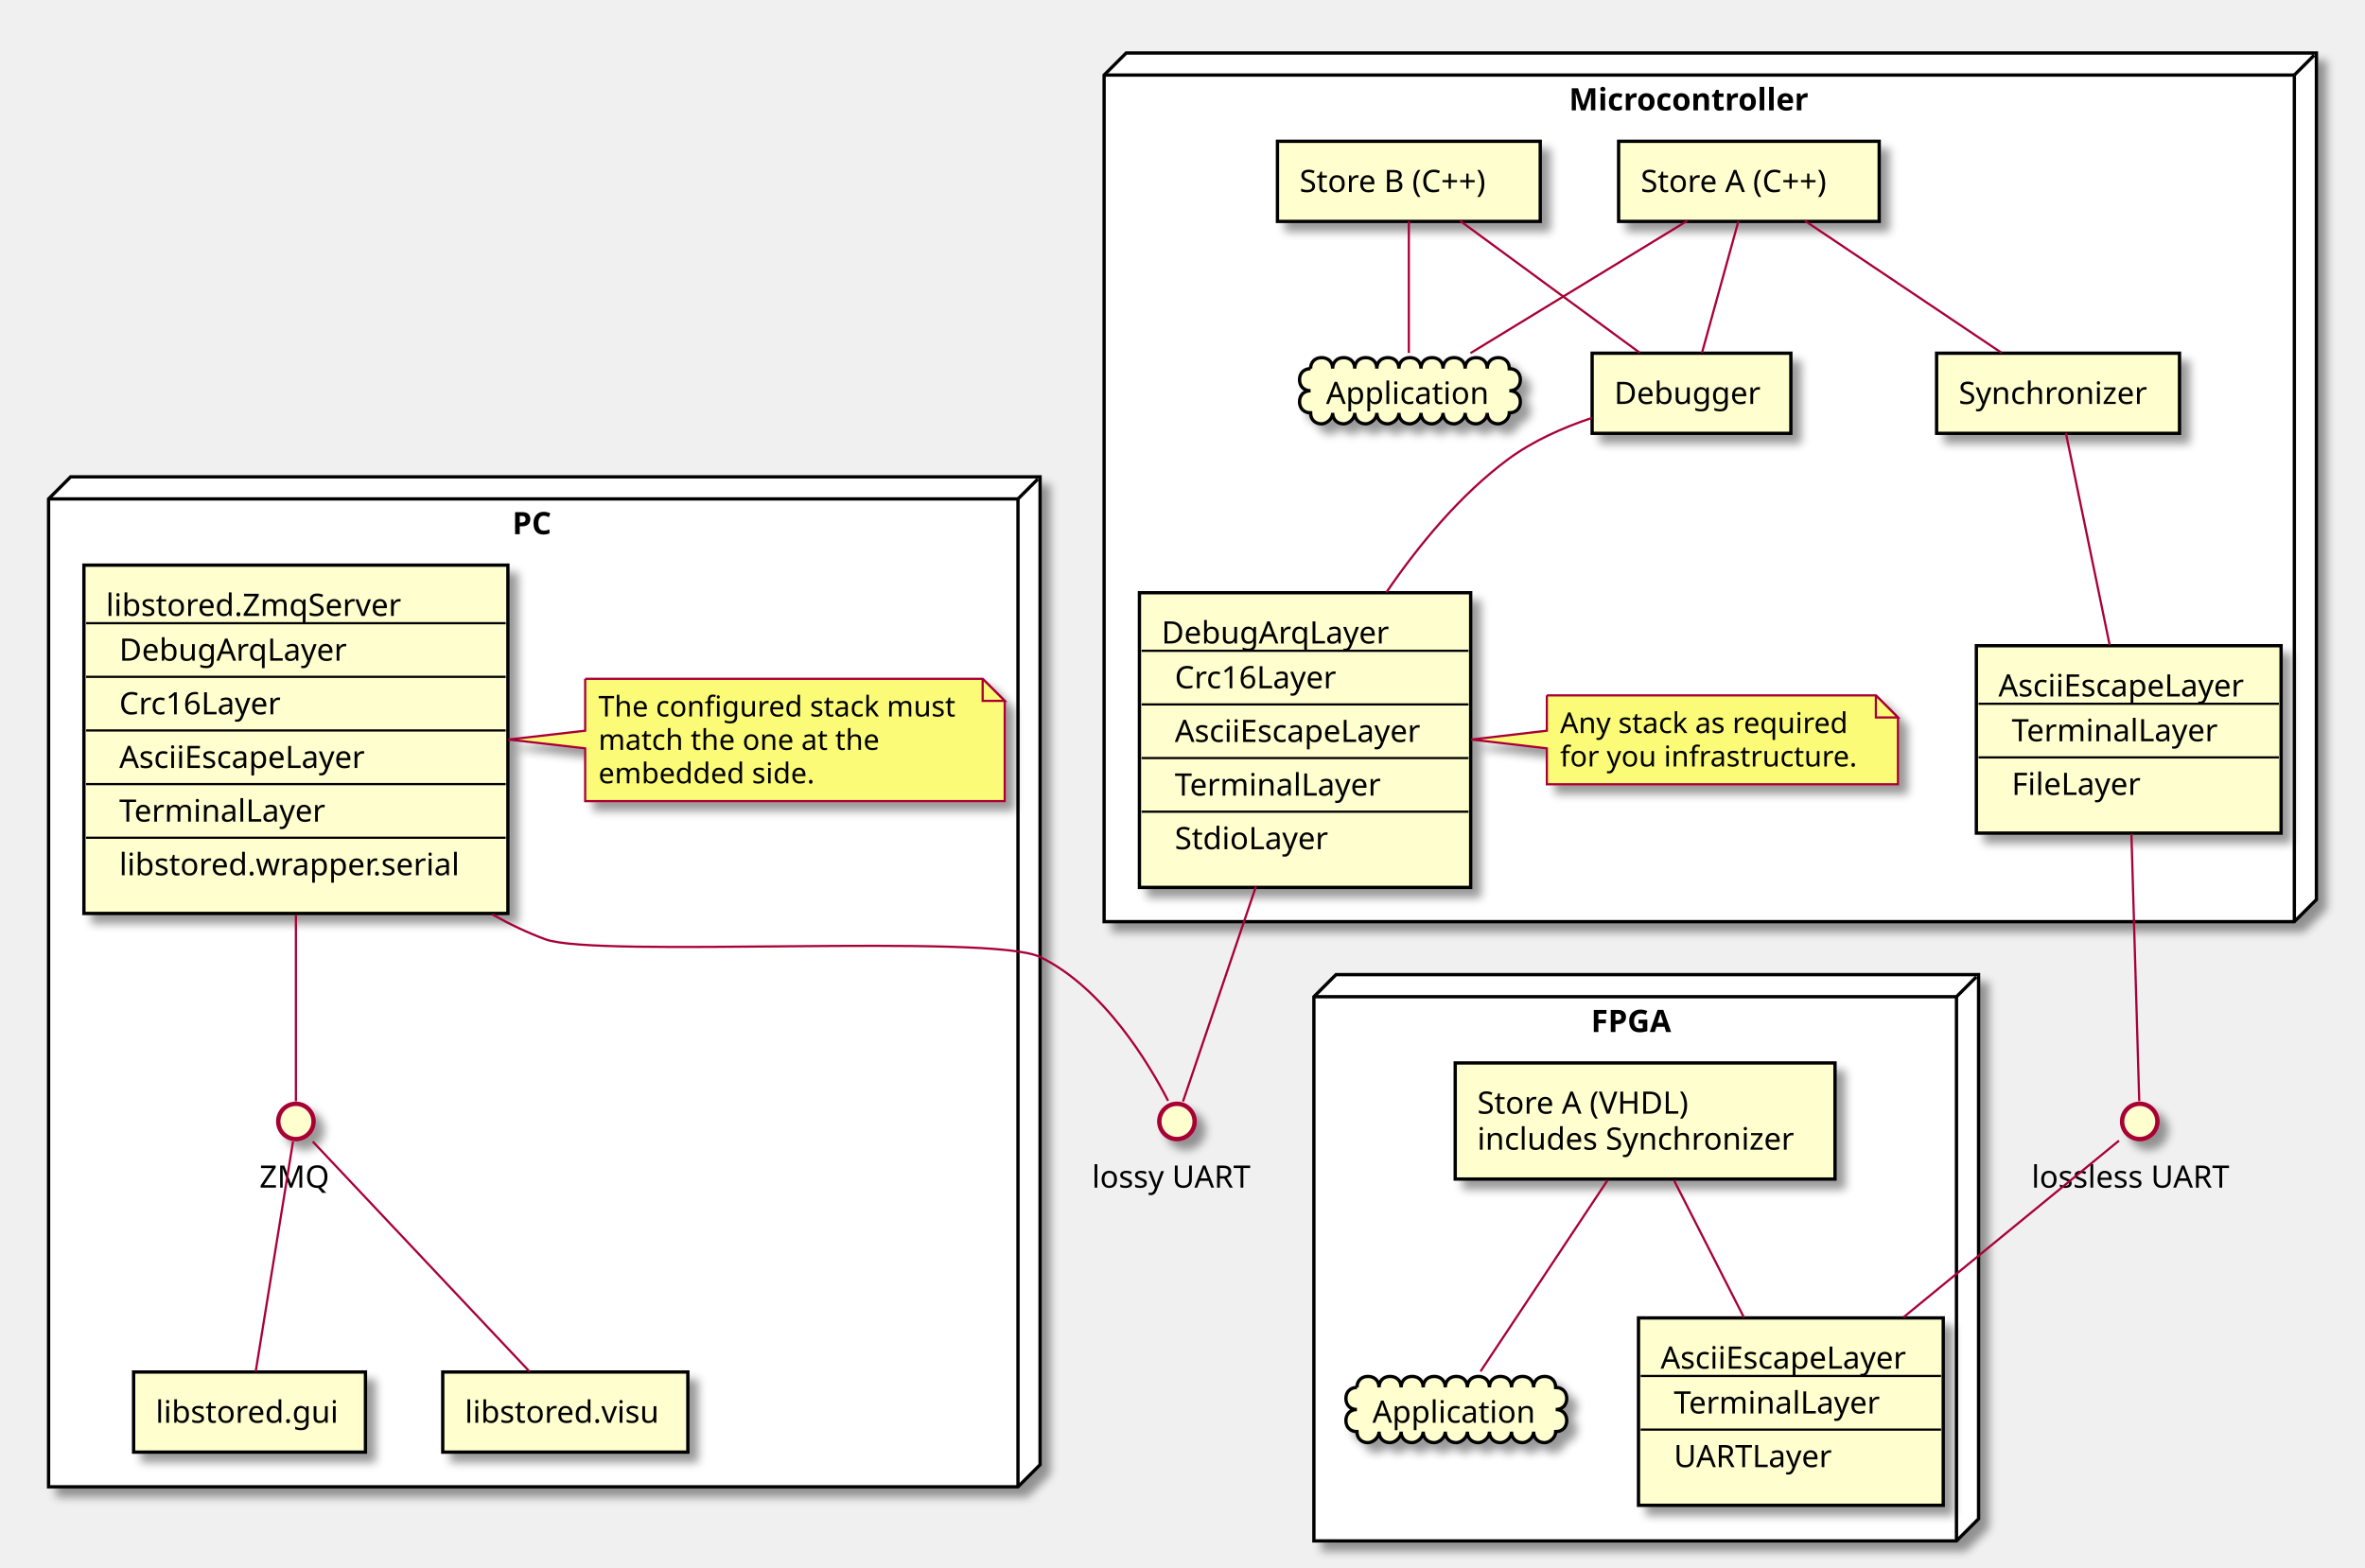
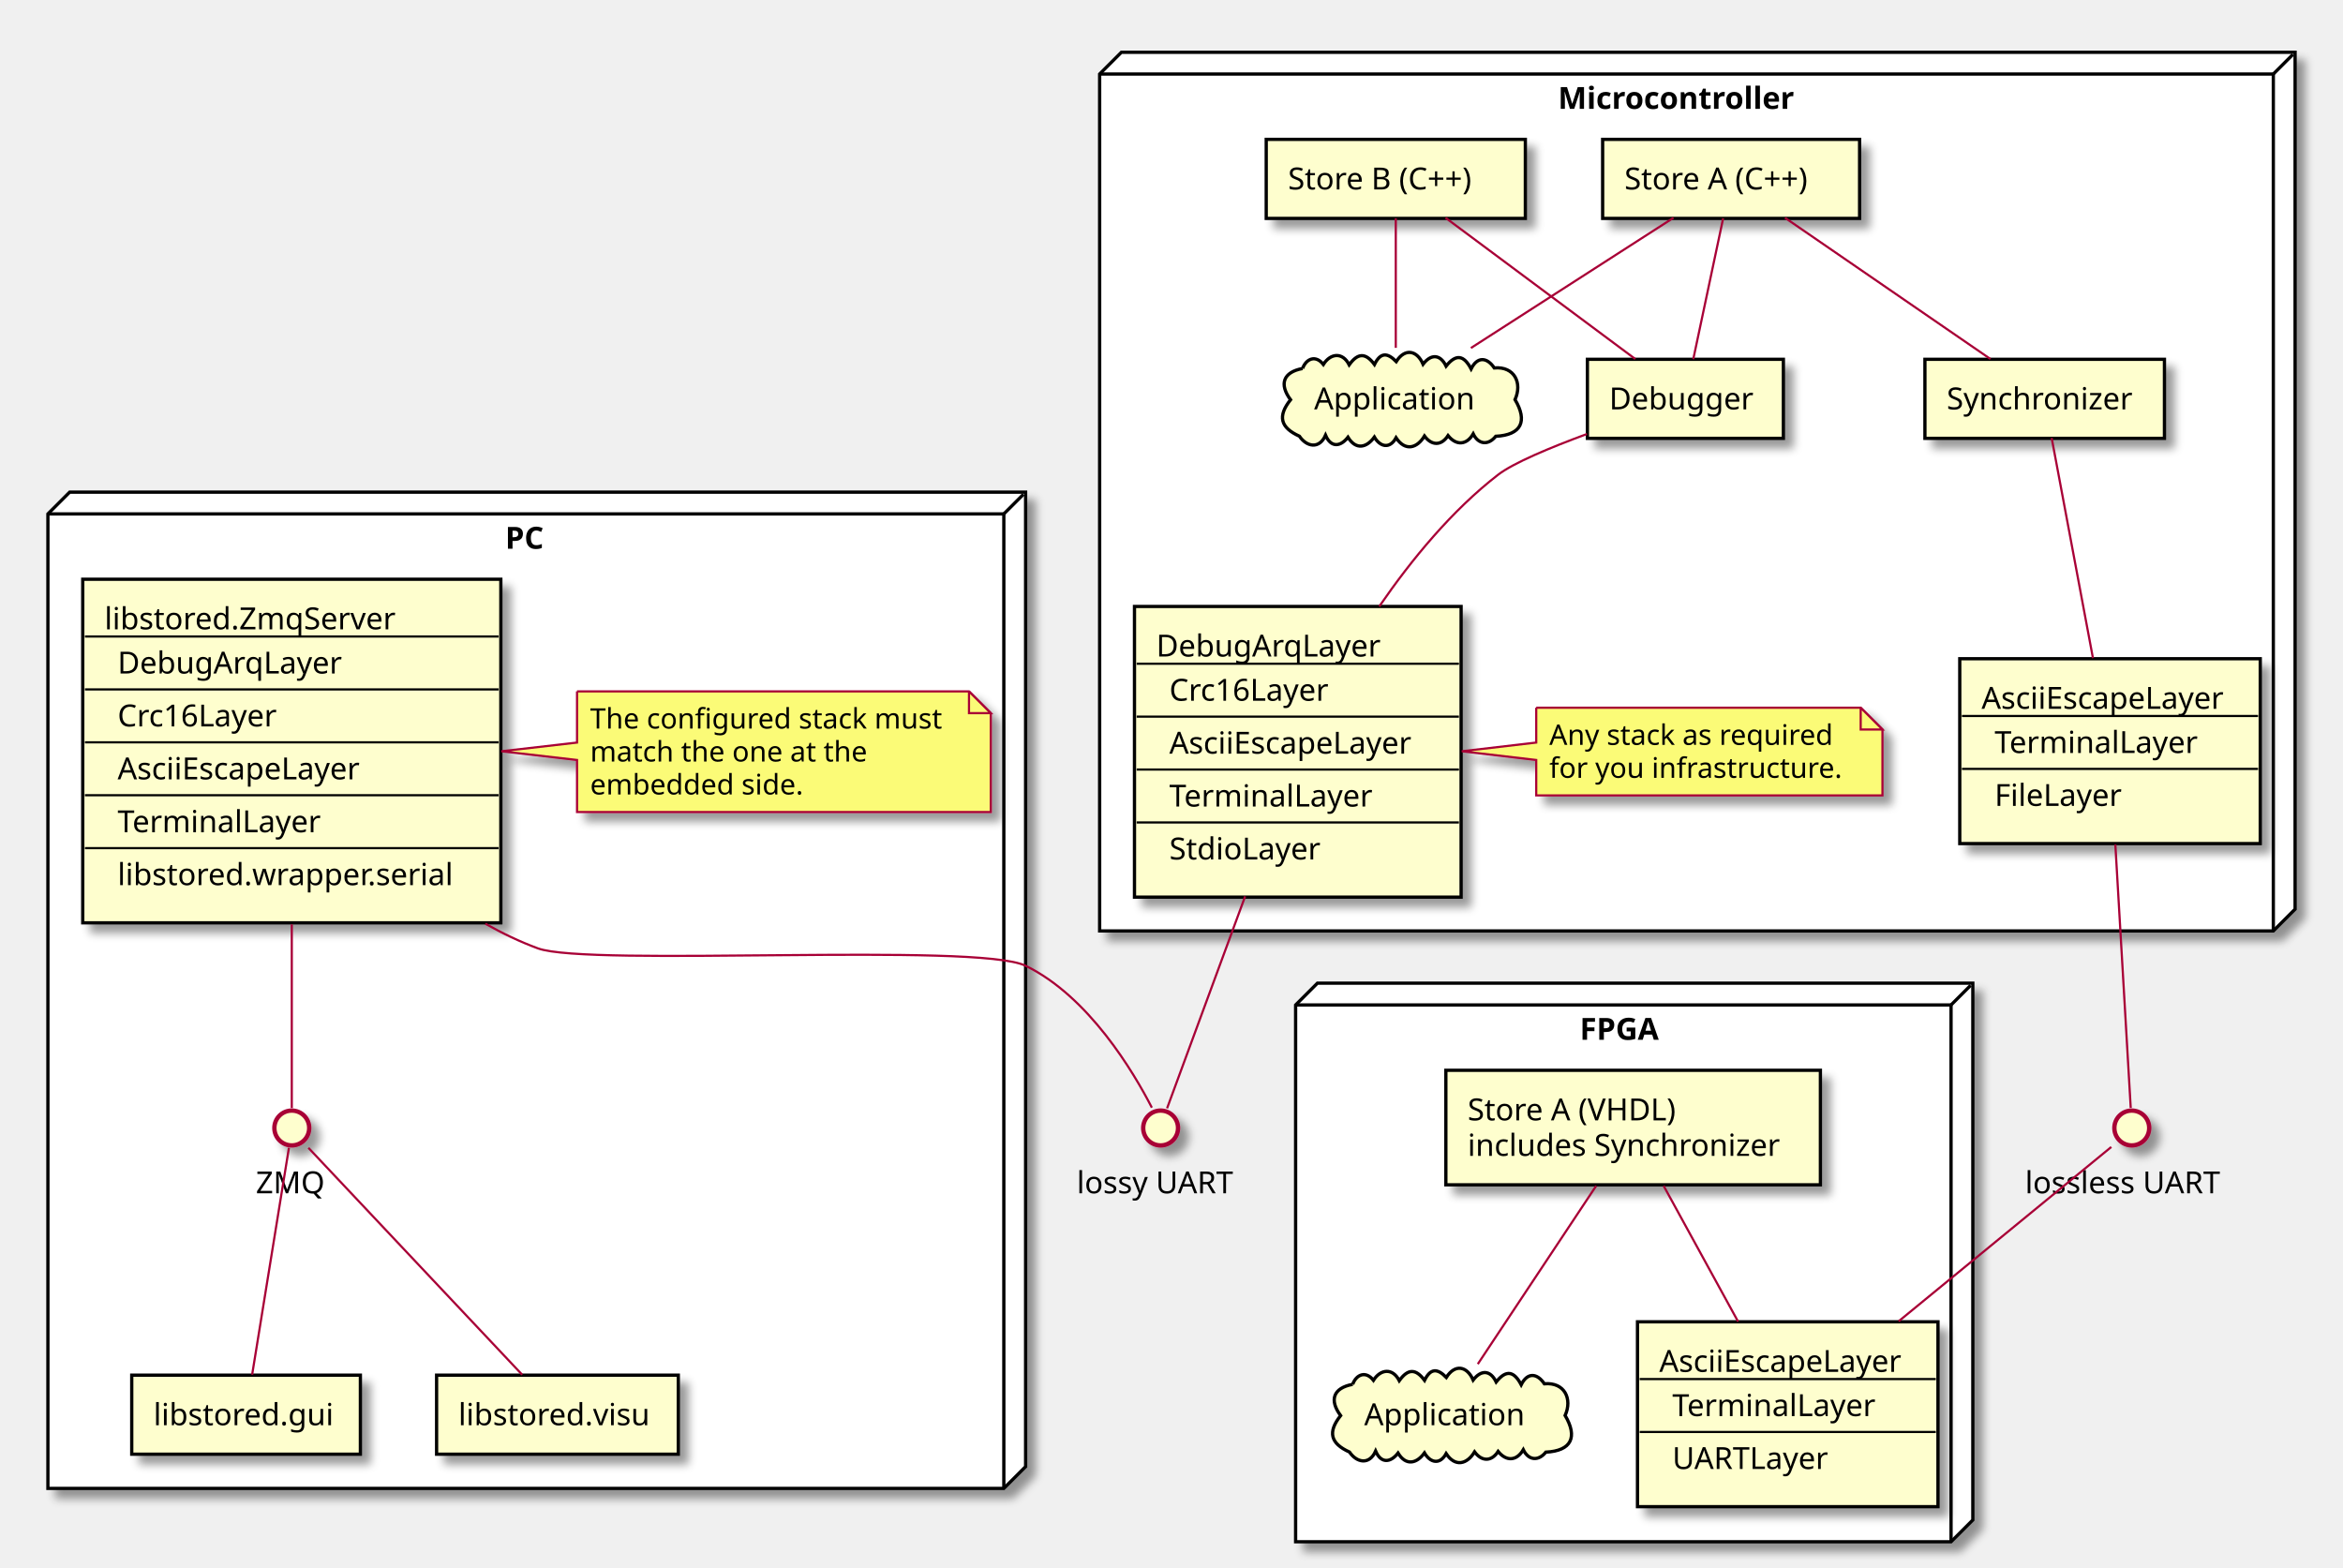
- <svg xmlns="http://www.w3.org/2000/svg" contentScriptType="application/ecmascript" contentStyleType="text/css" height="710px" preserveAspectRatio="none" style="width:1071px;height:710px;" version="1.1" viewBox="0 0 1071 710" width="1071px" zoomAndPan="magnify">
+ <svg xmlns="http://www.w3.org/2000/svg" contentScriptType="application/ecmascript" contentStyleType="text/css" height="720px" preserveAspectRatio="none" style="width:1076px;height:720px;" version="1.1" viewBox="0 0 1076 720" width="1076px" zoomAndPan="magnify">
  <defs>
    <filter height="300%" id="f1r7yitzxdv33g" width="300%" x="-1" y="-1">
      <feGaussianBlur result="blurOut" stdDeviation="2.0" />
      <feColorMatrix in="blurOut" result="blurOut2" type="matrix" values="0 0 0 0 0 0 0 0 0 0 0 0 0 0 0 0 0 0 .4 0" />
      <feOffset dx="4.0" dy="4.0" in="blurOut2" result="blurOut3" />
      <feBlend in="SourceGraphic" in2="blurOut3" mode="normal" />
    </filter>
  </defs>
  <g>
-     <polygon fill="#FFFFFF" filter="url(#f1r7yitzxdv33g)" points="500,34,510,24,1049,24,1049,407.5,1039,417.5,500,417.5,500,34" style="stroke: #000000; stroke-width: 1.5;" />
-     <line style="stroke: #000000; stroke-width: 1.5;" x1="1039" x2="1048" y1="34" y2="25" />
-     <line style="stroke: #000000; stroke-width: 1.5;" x1="500" x2="1039" y1="34" y2="34" />
-     <line style="stroke: #000000; stroke-width: 1.5;" x1="1039" x2="1039" y1="34" y2="417.5" />
-     <text fill="#000000" font-family="sans-serif" font-size="14" font-weight="bold" lengthAdjust="spacingAndGlyphs" textLength="120" x="710.5" y="49.995">Microcontroller</text>
-     <polygon fill="#FFFFFF" filter="url(#f1r7yitzxdv33g)" points="22,226,32,216,471,216,471,663.5,461,673.5,22,673.5,22,226" style="stroke: #000000; stroke-width: 1.5;" />
-     <line style="stroke: #000000; stroke-width: 1.5;" x1="461" x2="470" y1="226" y2="217" />
-     <line style="stroke: #000000; stroke-width: 1.5;" x1="22" x2="461" y1="226" y2="226" />
-     <line style="stroke: #000000; stroke-width: 1.5;" x1="461" x2="461" y1="226" y2="673.5" />
-     <text fill="#000000" font-family="sans-serif" font-size="14" font-weight="bold" lengthAdjust="spacingAndGlyphs" textLength="21" x="232" y="241.995">PC</text>
-     <polygon fill="#FFFFFF" filter="url(#f1r7yitzxdv33g)" points="595,451.5,605,441.5,896,441.5,896,688,886,698,595,698,595,451.5" style="stroke: #000000; stroke-width: 1.5;" />
-     <line style="stroke: #000000; stroke-width: 1.5;" x1="886" x2="895" y1="451.5" y2="442.5" />
-     <line style="stroke: #000000; stroke-width: 1.5;" x1="595" x2="886" y1="451.5" y2="451.5" />
-     <line style="stroke: #000000; stroke-width: 1.5;" x1="886" x2="886" y1="451.5" y2="698" />
-     <text fill="#000000" font-family="sans-serif" font-size="14" font-weight="bold" lengthAdjust="spacingAndGlyphs" textLength="42" x="720.5" y="467.495">FPGA</text>
-     <rect fill="#FEFECE" filter="url(#f1r7yitzxdv33g)" height="36.297" style="stroke: #000000; stroke-width: 1.5;" width="118" x="733" y="64" />
-     <text fill="#000000" font-family="sans-serif" font-size="14" lengthAdjust="spacingAndGlyphs" textLength="98" x="743" y="86.995">Store A (C++)</text>
-     <rect fill="#FEFECE" filter="url(#f1r7yitzxdv33g)" height="36.297" style="stroke: #000000; stroke-width: 1.5;" width="119" x="578.5" y="64" />
-     <text fill="#000000" font-family="sans-serif" font-size="14" lengthAdjust="spacingAndGlyphs" textLength="99" x="588.5" y="86.995">Store B (C++)</text>
-     <path d="M593.5,167 C593.5,164 595.5,162 598.5,162 C601.5,162 603.5,164 603.5,167 C603.5,164 605.5,162 608.5,162 C611.5,162 613.5,164 613.5,167 C613.5,164 615.5,162 618.5,162 C621.5,162 623.5,164 623.5,167 C623.5,164 625.5,162 628.5,162 C631.5,162 633.5,164 633.5,167 C633.5,164 635.5,162 638.5,162 C641.5,162 643.5,164 643.5,167 C643.5,164 645.5,162 648.5,162 C651.5,162 653.5,164 653.5,167 C653.5,164 655.5,162 658.5,162 C661.5,162 663.5,164 663.5,167 C663.5,164 665.5,162 668.5,162 C671.5,162 673.5,164 673.5,167 C673.5,164 675.5,162 678.5,162 C681.5,162 683.5,164 683.5,167 C686.5,167 688.5,169 688.5,172 C688.5,175 686.5,177 683.5,177 C686.5,177 688.5,179 688.5,182 C688.5,185 686.5,187 683.5,187 C683.5,190 680.5,192 678.5,192 C675.5,192 673.5,190 673.5,187 C673.5,190 670.5,192 668.5,192 C665.5,192 663.5,190 663.5,187 C663.5,190 660.5,192 658.5,192 C655.5,192 653.5,190 653.5,187 C653.5,190 650.5,192 648.5,192 C645.5,192 643.5,190 643.5,187 C643.5,190 640.5,192 638.5,192 C635.5,192 633.5,190 633.5,187 C633.5,190 630.5,192 628.5,192 C625.5,192 623.5,190 623.5,187 C623.5,190 620.5,192 618.5,192 C615.5,192 613.5,190 613.5,187 C613.5,190 610.5,192 608.5,192 C605.5,192 603.5,190 603.5,187 C603.5,190 600.5,192 598.5,192 C595.5,192 593.5,190 593.5,187 C590.5,187 588.5,185 588.5,182 C588.5,179 590.5,177 593.5,177 C590.5,177 588.5,175 588.5,172 C588.5,169 590.5,167 593.5,167 " fill="#FEFECE" filter="url(#f1r7yitzxdv33g)" style="stroke: #000000; stroke-width: 1.5;" />
-     <text fill="#000000" font-family="sans-serif" font-size="14" lengthAdjust="spacingAndGlyphs" textLength="75" x="600.5" y="182.995">Application</text>
-     <rect fill="#FEFECE" filter="url(#f1r7yitzxdv33g)" height="36.297" style="stroke: #000000; stroke-width: 1.5;" width="90" x="721" y="160" />
-     <text fill="#000000" font-family="sans-serif" font-size="14" lengthAdjust="spacingAndGlyphs" textLength="70" x="731" y="182.995">Debugger</text>
-     <rect fill="#FEFECE" filter="url(#f1r7yitzxdv33g)" height="133.484" style="stroke: #000000; stroke-width: 1.5;" width="150" x="516" y="268.5" />
-     <text fill="#000000" font-family="sans-serif" font-size="14" lengthAdjust="spacingAndGlyphs" textLength="106" x="526" y="291.495">DebugArqLayer</text>
-     <line style="stroke: #000000; stroke-width: 1.0;" x1="517" x2="665" y1="294.797" y2="294.797" />
-     <text fill="#000000" font-family="sans-serif" font-size="14" lengthAdjust="spacingAndGlyphs" textLength="77" x="532" y="311.792">Crc16Layer</text>
-     <line style="stroke: #000000; stroke-width: 1.0;" x1="517" x2="665" y1="319.094" y2="319.094" />
-     <text fill="#000000" font-family="sans-serif" font-size="14" lengthAdjust="spacingAndGlyphs" textLength="118" x="532" y="336.089">AsciiEscapeLayer</text>
-     <line style="stroke: #000000; stroke-width: 1.0;" x1="517" x2="665" y1="343.391" y2="343.391" />
-     <text fill="#000000" font-family="sans-serif" font-size="14" lengthAdjust="spacingAndGlyphs" textLength="95" x="532" y="360.386">TerminalLayer</text>
-     <line style="stroke: #000000; stroke-width: 1.0;" x1="517" x2="665" y1="367.688" y2="367.688" />
-     <text fill="#000000" font-family="sans-serif" font-size="14" lengthAdjust="spacingAndGlyphs" textLength="71" x="532" y="384.683">StdioLayer</text>
-     <path d="M700.5,315 L700.5,331 L666.3,335 L700.5,339 L700.5,355.266 A0,0 0 0 0 700.5,355.266 L859.5,355.266 A0,0 0 0 0 859.5,355.266 L859.5,325 L849.5,315 L700.5,315 A0,0 0 0 0 700.5,315 " fill="#FBFB77" filter="url(#f1r7yitzxdv33g)" style="stroke: #A80036; stroke-width: 1.0;" />
-     <path d="M849.5,315 L849.5,325 L859.5,325 L849.5,315 " fill="#FBFB77" style="stroke: #A80036; stroke-width: 1.0;" />
-     <text fill="#000000" font-family="sans-serif" font-size="13" lengthAdjust="spacingAndGlyphs" textLength="138" x="706.5" y="332.067">Any stack as required</text>
-     <text fill="#000000" font-family="sans-serif" font-size="13" lengthAdjust="spacingAndGlyphs" textLength="138" x="706.5" y="347.2">for you infrastructure.</text>
-     <rect fill="#FEFECE" filter="url(#f1r7yitzxdv33g)" height="36.297" style="stroke: #000000; stroke-width: 1.5;" width="110" x="877" y="160" />
-     <text fill="#000000" font-family="sans-serif" font-size="14" lengthAdjust="spacingAndGlyphs" textLength="90" x="887" y="182.995">Synchronizer</text>
-     <rect fill="#FEFECE" filter="url(#f1r7yitzxdv33g)" height="84.891" style="stroke: #000000; stroke-width: 1.5;" width="138" x="895" y="292.5" />
-     <text fill="#000000" font-family="sans-serif" font-size="14" lengthAdjust="spacingAndGlyphs" textLength="118" x="905" y="315.495">AsciiEscapeLayer</text>
-     <line style="stroke: #000000; stroke-width: 1.0;" x1="896" x2="1032" y1="318.797" y2="318.797" />
-     <text fill="#000000" font-family="sans-serif" font-size="14" lengthAdjust="spacingAndGlyphs" textLength="95" x="911" y="335.792">TerminalLayer</text>
-     <line style="stroke: #000000; stroke-width: 1.0;" x1="896" x2="1032" y1="343.094" y2="343.094" />
-     <text fill="#000000" font-family="sans-serif" font-size="14" lengthAdjust="spacingAndGlyphs" textLength="59" x="911" y="360.089">FileLayer</text>
-     <rect fill="#FEFECE" filter="url(#f1r7yitzxdv33g)" height="157.781" style="stroke: #000000; stroke-width: 1.5;" width="192" x="38" y="256" />
-     <text fill="#000000" font-family="sans-serif" font-size="14" lengthAdjust="spacingAndGlyphs" textLength="140" x="48" y="278.995">libstored.ZmqServer</text>
-     <line style="stroke: #000000; stroke-width: 1.0;" x1="39" x2="229" y1="282.297" y2="282.297" />
-     <text fill="#000000" font-family="sans-serif" font-size="14" lengthAdjust="spacingAndGlyphs" textLength="106" x="54" y="299.292">DebugArqLayer</text>
-     <line style="stroke: #000000; stroke-width: 1.0;" x1="39" x2="229" y1="306.594" y2="306.594" />
-     <text fill="#000000" font-family="sans-serif" font-size="14" lengthAdjust="spacingAndGlyphs" textLength="77" x="54" y="323.589">Crc16Layer</text>
-     <line style="stroke: #000000; stroke-width: 1.0;" x1="39" x2="229" y1="330.891" y2="330.891" />
-     <text fill="#000000" font-family="sans-serif" font-size="14" lengthAdjust="spacingAndGlyphs" textLength="118" x="54" y="347.886">AsciiEscapeLayer</text>
-     <line style="stroke: #000000; stroke-width: 1.0;" x1="39" x2="229" y1="355.188" y2="355.188" />
-     <text fill="#000000" font-family="sans-serif" font-size="14" lengthAdjust="spacingAndGlyphs" textLength="95" x="54" y="372.183">TerminalLayer</text>
-     <line style="stroke: #000000; stroke-width: 1.0;" x1="39" x2="229" y1="379.484" y2="379.484" />
-     <text fill="#000000" font-family="sans-serif" font-size="14" lengthAdjust="spacingAndGlyphs" textLength="160" x="54" y="396.479">libstored.wrapper.serial</text>
-     <path d="M265,307.5 L265,331 L230.23,335 L265,339 L265,362.898 A0,0 0 0 0 265,362.898 L455,362.898 A0,0 0 0 0 455,362.898 L455,317.5 L445,307.5 L265,307.5 A0,0 0 0 0 265,307.5 " fill="#FBFB77" filter="url(#f1r7yitzxdv33g)" style="stroke: #A80036; stroke-width: 1.0;" />
-     <path d="M445,307.5 L445,317.5 L455,317.5 L445,307.5 " fill="#FBFB77" style="stroke: #A80036; stroke-width: 1.0;" />
-     <text fill="#000000" font-family="sans-serif" font-size="13" lengthAdjust="spacingAndGlyphs" textLength="169" x="271" y="324.567">The configured stack must</text>
-     <text fill="#000000" font-family="sans-serif" font-size="13" lengthAdjust="spacingAndGlyphs" textLength="136" x="271" y="339.7">match the one at the</text>
-     <text fill="#000000" font-family="sans-serif" font-size="13" lengthAdjust="spacingAndGlyphs" textLength="103" x="271" y="354.832">embedded side.</text>
-     <ellipse cx="134" cy="508" fill="#FEFECE" filter="url(#f1r7yitzxdv33g)" rx="8" ry="8" style="stroke: #A80036; stroke-width: 2.0;" />
-     <text fill="#000000" font-family="sans-serif" font-size="14" lengthAdjust="spacingAndGlyphs" textLength="33" x="117.5" y="537.995">ZMQ</text>
-     <rect fill="#FEFECE" filter="url(#f1r7yitzxdv33g)" height="36.297" style="stroke: #000000; stroke-width: 1.5;" width="105" x="60.5" y="621.5" />
-     <text fill="#000000" font-family="sans-serif" font-size="14" lengthAdjust="spacingAndGlyphs" textLength="85" x="70.5" y="644.495">libstored.gui</text>
-     <rect fill="#FEFECE" filter="url(#f1r7yitzxdv33g)" height="36.297" style="stroke: #000000; stroke-width: 1.5;" width="111" x="200.5" y="621.5" />
-     <text fill="#000000" font-family="sans-serif" font-size="14" lengthAdjust="spacingAndGlyphs" textLength="91" x="210.5" y="644.495">libstored.visu</text>
-     <rect fill="#FEFECE" filter="url(#f1r7yitzxdv33g)" height="52.594" style="stroke: #000000; stroke-width: 1.5;" width="172" x="659" y="481.5" />
-     <text fill="#000000" font-family="sans-serif" font-size="14" lengthAdjust="spacingAndGlyphs" textLength="101" x="669" y="504.495">Store A (VHDL)</text>
-     <text fill="#000000" font-family="sans-serif" font-size="14" lengthAdjust="spacingAndGlyphs" textLength="152" x="669" y="520.792">includes Synchronizer</text>
-     <rect fill="#FEFECE" filter="url(#f1r7yitzxdv33g)" height="84.891" style="stroke: #000000; stroke-width: 1.5;" width="138" x="742" y="597" />
-     <text fill="#000000" font-family="sans-serif" font-size="14" lengthAdjust="spacingAndGlyphs" textLength="118" x="752" y="619.995">AsciiEscapeLayer</text>
-     <line style="stroke: #000000; stroke-width: 1.0;" x1="743" x2="879" y1="623.297" y2="623.297" />
-     <text fill="#000000" font-family="sans-serif" font-size="14" lengthAdjust="spacingAndGlyphs" textLength="95" x="758" y="640.292">TerminalLayer</text>
-     <line style="stroke: #000000; stroke-width: 1.0;" x1="743" x2="879" y1="647.594" y2="647.594" />
-     <text fill="#000000" font-family="sans-serif" font-size="14" lengthAdjust="spacingAndGlyphs" textLength="74" x="758" y="664.589">UARTLayer</text>
-     <path d="M614.5,628.5 C614.5,625.5 616.5,623.5 619.5,623.5 C622.5,623.5 624.5,625.5 624.5,628.5 C624.5,625.5 626.5,623.5 629.5,623.5 C632.5,623.5 634.5,625.5 634.5,628.5 C634.5,625.5 636.5,623.5 639.5,623.5 C642.5,623.5 644.5,625.5 644.5,628.5 C644.5,625.5 646.5,623.5 649.5,623.5 C652.5,623.5 654.5,625.5 654.5,628.5 C654.5,625.5 656.5,623.5 659.5,623.5 C662.5,623.5 664.5,625.5 664.5,628.5 C664.5,625.5 666.5,623.5 669.5,623.5 C672.5,623.5 674.5,625.5 674.5,628.5 C674.5,625.5 676.5,623.5 679.5,623.5 C682.5,623.5 684.5,625.5 684.5,628.5 C684.5,625.5 686.5,623.5 689.5,623.5 C692.5,623.5 694.5,625.5 694.5,628.5 C694.5,625.5 696.5,623.5 699.5,623.5 C702.5,623.5 704.5,625.5 704.5,628.5 C707.5,628.5 709.5,630.5 709.5,633.5 C709.5,636.5 707.5,638.5 704.5,638.5 C707.5,638.5 709.5,640.5 709.5,643.5 C709.5,646.5 707.5,648.5 704.5,648.5 C704.5,651.5 701.5,653.5 699.5,653.5 C696.5,653.5 694.5,651.5 694.5,648.5 C694.5,651.5 691.5,653.5 689.5,653.5 C686.5,653.5 684.5,651.5 684.5,648.5 C684.5,651.5 681.5,653.5 679.5,653.5 C676.5,653.5 674.5,651.5 674.5,648.5 C674.5,651.5 671.5,653.5 669.5,653.5 C666.5,653.5 664.5,651.5 664.5,648.5 C664.5,651.5 661.5,653.5 659.5,653.5 C656.5,653.5 654.5,651.5 654.5,648.5 C654.5,651.5 651.5,653.5 649.5,653.5 C646.5,653.5 644.5,651.5 644.5,648.5 C644.5,651.5 641.5,653.5 639.5,653.5 C636.5,653.5 634.5,651.5 634.5,648.5 C634.5,651.5 631.5,653.5 629.5,653.5 C626.5,653.5 624.5,651.5 624.5,648.5 C624.5,651.5 621.5,653.5 619.5,653.5 C616.5,653.5 614.5,651.5 614.5,648.5 C611.5,648.5 609.5,646.5 609.5,643.5 C609.5,640.5 611.5,638.5 614.5,638.5 C611.5,638.5 609.5,636.5 609.5,633.5 C609.5,630.5 611.5,628.5 614.5,628.5 " fill="#FEFECE" filter="url(#f1r7yitzxdv33g)" style="stroke: #000000; stroke-width: 1.5;" />
-     <text fill="#000000" font-family="sans-serif" font-size="14" lengthAdjust="spacingAndGlyphs" textLength="75" x="621.5" y="644.495">Application</text>
-     <ellipse cx="533" cy="508" fill="#FEFECE" filter="url(#f1r7yitzxdv33g)" rx="8" ry="8" style="stroke: #A80036; stroke-width: 2.0;" />
-     <text fill="#000000" font-family="sans-serif" font-size="14" lengthAdjust="spacingAndGlyphs" textLength="77" x="494.5" y="537.995">lossy UART</text>
-     <ellipse cx="969" cy="508" fill="#FEFECE" filter="url(#f1r7yitzxdv33g)" rx="8" ry="8" style="stroke: #A80036; stroke-width: 2.0;" />
-     <text fill="#000000" font-family="sans-serif" font-size="14" lengthAdjust="spacingAndGlyphs" textLength="98" x="920" y="537.995">lossless UART</text>
-     <path d="M764.11,100.02 C736.29,117.01 693.78,142.95 665.94,159.95 " fill="none" id="storeA1-app1" style="stroke: #A80036; stroke-width: 1.0;" />
-     <path d="M638,100.24 C638,117.2 638,142.95 638,159.87 " fill="none" id="storeB1-app1" style="stroke: #A80036; stroke-width: 1.0;" />
-     <path d="M787.23,100.24 C782.54,117.2 775.42,142.95 770.74,159.87 " fill="none" id="storeA1-debugger" style="stroke: #A80036; stroke-width: 1.0;" />
-     <path d="M661.18,100.02 C684.23,116.95 719.42,142.79 742.56,159.79 " fill="none" id="storeB1-debugger" style="stroke: #A80036; stroke-width: 1.0;" />
-     <path d="M720.91,189.3 C707.87,193.67 694.16,199.73 683,208 C661.35,224.05 642.64,246.66 627.84,268.31 " fill="none" id="debugger-debugstack" style="stroke: #A80036; stroke-width: 1.0;" />
-     <path d="M817.35,100.02 C842.57,116.95 881.05,142.79 906.36,159.79 " fill="none" id="storeA1-sync1" style="stroke: #A80036; stroke-width: 1.0;" />
-     <path d="M935.55,196.18 C940.3,219.2 948.88,260.79 955.39,292.28 " fill="none" id="sync1-syncstack" style="stroke: #A80036; stroke-width: 1.0;" />
-     <path d="M568.74,401.62 C556.09,438.92 541.63,481.56 535.72,498.97 " fill="none" id="debugstack-UART" style="stroke: #A80036; stroke-width: 1.0;" />
-     <path d="M965.22,377.83 C966.41,418.57 968.13,477.38 968.76,498.8 " fill="none" id="syncstack-UARTsync" style="stroke: #A80036; stroke-width: 1.0;" />
-     <path d="M222.86,414.17 C230.7,418.6 238.78,422.47 247,425.5 C270.37,434.1 448.61,422.6 471,433.5 C500.12,447.67 520.71,482.57 528.98,498.65 " fill="none" id="wrapper-UART" style="stroke: #A80036; stroke-width: 1.0;" />
-     <path d="M134,414.49 C134,448.21 134,483.39 134,498.87 " fill="none" id="wrapper-ZMQ" style="stroke: #A80036; stroke-width: 1.0;" />
-     <path d="M132.69,517.1 C129.33,537.81 120.37,593.04 115.79,621.31 " fill="none" id="ZMQ-gui" style="stroke: #A80036; stroke-width: 1.0;" />
-     <path d="M141.63,517.1 C161.14,537.81 213.17,593.04 239.81,621.31 " fill="none" id="ZMQ-visu" style="stroke: #A80036; stroke-width: 1.0;" />
-     <path d="M758.04,534.59 C767.09,552.35 779.36,576.41 789.8,596.91 " fill="none" id="storeA2-fpgastack" style="stroke: #A80036; stroke-width: 1.0;" />
-     <path d="M728.01,534.59 C710.97,560.24 685.22,599.02 670.46,621.24 " fill="none" id="storeA2-app2" style="stroke: #A80036; stroke-width: 1.0;" />
-     <path d="M959.59,516.71 C940.72,532.18 897.07,567.96 861.93,596.76 " fill="none" id="UARTsync-fpgastack" style="stroke: #A80036; stroke-width: 1.0;" />
+     <polygon fill="#FFFFFF" filter="url(#f1r7yitzxdv33g)" points="505,34,515,24,1054,24,1054,417.5,1044,427.5,505,427.5,505,34" style="stroke: #000000; stroke-width: 1.5;" />
+     <line style="stroke: #000000; stroke-width: 1.5;" x1="1044" x2="1053" y1="34" y2="25" />
+     <line style="stroke: #000000; stroke-width: 1.5;" x1="505" x2="1044" y1="34" y2="34" />
+     <line style="stroke: #000000; stroke-width: 1.5;" x1="1044" x2="1044" y1="34" y2="427.5" />
+     <text fill="#000000" font-family="sans-serif" font-size="14" font-weight="bold" lengthAdjust="spacingAndGlyphs" textLength="120" x="715.5" y="49.995">Microcontroller</text>
+     <polygon fill="#FFFFFF" filter="url(#f1r7yitzxdv33g)" points="22,236,32,226,471,226,471,673.5,461,683.5,22,683.5,22,236" style="stroke: #000000; stroke-width: 1.5;" />
+     <line style="stroke: #000000; stroke-width: 1.5;" x1="461" x2="470" y1="236" y2="227" />
+     <line style="stroke: #000000; stroke-width: 1.5;" x1="22" x2="461" y1="236" y2="236" />
+     <line style="stroke: #000000; stroke-width: 1.5;" x1="461" x2="461" y1="236" y2="683.5" />
+     <text fill="#000000" font-family="sans-serif" font-size="14" font-weight="bold" lengthAdjust="spacingAndGlyphs" textLength="21" x="232" y="251.995">PC</text>
+     <polygon fill="#FFFFFF" filter="url(#f1r7yitzxdv33g)" points="595,461.5,605,451.5,906,451.5,906,698,896,708,595,708,595,461.5" style="stroke: #000000; stroke-width: 1.5;" />
+     <line style="stroke: #000000; stroke-width: 1.5;" x1="896" x2="905" y1="461.5" y2="452.5" />
+     <line style="stroke: #000000; stroke-width: 1.5;" x1="595" x2="896" y1="461.5" y2="461.5" />
+     <line style="stroke: #000000; stroke-width: 1.5;" x1="896" x2="896" y1="461.5" y2="708" />
+     <text fill="#000000" font-family="sans-serif" font-size="14" font-weight="bold" lengthAdjust="spacingAndGlyphs" textLength="42" x="725.5" y="477.495">FPGA</text>
+     <rect fill="#FEFECE" filter="url(#f1r7yitzxdv33g)" height="36.297" style="stroke: #000000; stroke-width: 1.5;" width="118" x="736" y="64" />
+     <text fill="#000000" font-family="sans-serif" font-size="14" lengthAdjust="spacingAndGlyphs" textLength="98" x="746" y="86.995">Store A (C++)</text>
+     <rect fill="#FEFECE" filter="url(#f1r7yitzxdv33g)" height="36.297" style="stroke: #000000; stroke-width: 1.5;" width="119" x="581.5" y="64" />
+     <text fill="#000000" font-family="sans-serif" font-size="14" lengthAdjust="spacingAndGlyphs" textLength="99" x="591.5" y="86.995">Store B (C++)</text>
+     <path d="M598.196,169.225 C599.899,164.605 604.258,162.898 607.737,167.359 C610.984,162.228 616.509,161.507 619.604,167.521 C623.565,162.033 627.107,161.87 631.206,167.375 C633.992,161.739 637.104,161.835 641.207,166.036 C645.221,159.719 650.756,160.839 653.528,167.24 C657.122,162.525 661.369,162.517 664.102,168.122 C668.741,162.332 672.294,163.145 675.592,169.401 C678.473,163.59 682.899,164.021 686.229,168.956 C695.595,168.151 699.162,175.947 695.765,183.507 C701.605,193.402 698.753,199.762 686.906,200.361 C683.519,204.595 678.953,204.216 676.56,199.244 C673.504,204.485 668.738,204.683 665,200.042 C661.886,204.842 657.452,204.68 654.179,200.23 C650.733,205.933 645.314,207.36 641.125,201.038 C638.207,206.378 633.762,205.192 631.17,200.708 C627.582,205.664 622.686,206.771 619.034,200.78 C615.633,205.196 611.254,205.708 608.744,199.883 C605.837,206.43 600.06,205.181 596.741,200.316 C587.952,196.333 586.643,191.15 592.671,183.567 C587.351,176.418 589.274,170.887 598.196,169.225 " fill="#FEFECE" style="stroke: #000000; stroke-width: 1.5;" />
+     <text fill="#000000" font-family="sans-serif" font-size="14" lengthAdjust="spacingAndGlyphs" textLength="75" x="603.5" y="187.995">Application</text>
+     <rect fill="#FEFECE" filter="url(#f1r7yitzxdv33g)" height="36.297" style="stroke: #000000; stroke-width: 1.5;" width="90" x="729" y="165" />
+     <text fill="#000000" font-family="sans-serif" font-size="14" lengthAdjust="spacingAndGlyphs" textLength="70" x="739" y="187.995">Debugger</text>
+     <rect fill="#FEFECE" filter="url(#f1r7yitzxdv33g)" height="133.484" style="stroke: #000000; stroke-width: 1.5;" width="150" x="521" y="278.5" />
+     <text fill="#000000" font-family="sans-serif" font-size="14" lengthAdjust="spacingAndGlyphs" textLength="106" x="531" y="301.495">DebugArqLayer</text>
+     <line style="stroke: #000000; stroke-width: 1.0;" x1="522" x2="670" y1="304.797" y2="304.797" />
+     <text fill="#000000" font-family="sans-serif" font-size="14" lengthAdjust="spacingAndGlyphs" textLength="77" x="537" y="321.792">Crc16Layer</text>
+     <line style="stroke: #000000; stroke-width: 1.0;" x1="522" x2="670" y1="329.094" y2="329.094" />
+     <text fill="#000000" font-family="sans-serif" font-size="14" lengthAdjust="spacingAndGlyphs" textLength="118" x="537" y="346.089">AsciiEscapeLayer</text>
+     <line style="stroke: #000000; stroke-width: 1.0;" x1="522" x2="670" y1="353.391" y2="353.391" />
+     <text fill="#000000" font-family="sans-serif" font-size="14" lengthAdjust="spacingAndGlyphs" textLength="95" x="537" y="370.386">TerminalLayer</text>
+     <line style="stroke: #000000; stroke-width: 1.0;" x1="522" x2="670" y1="377.688" y2="377.688" />
+     <text fill="#000000" font-family="sans-serif" font-size="14" lengthAdjust="spacingAndGlyphs" textLength="71" x="537" y="394.683">StdioLayer</text>
+     <path d="M705.5,325 L705.5,341 L671.3,345 L705.5,349 L705.5,365.266 A0,0 0 0 0 705.5,365.266 L864.5,365.266 A0,0 0 0 0 864.5,365.266 L864.5,335 L854.5,325 L705.5,325 A0,0 0 0 0 705.5,325 " fill="#FBFB77" filter="url(#f1r7yitzxdv33g)" style="stroke: #A80036; stroke-width: 1.0;" />
+     <path d="M854.5,325 L854.5,335 L864.5,335 L854.5,325 " fill="#FBFB77" style="stroke: #A80036; stroke-width: 1.0;" />
+     <text fill="#000000" font-family="sans-serif" font-size="13" lengthAdjust="spacingAndGlyphs" textLength="138" x="711.5" y="342.067">Any stack as required</text>
+     <text fill="#000000" font-family="sans-serif" font-size="13" lengthAdjust="spacingAndGlyphs" textLength="138" x="711.5" y="357.2">for you infrastructure.</text>
+     <rect fill="#FEFECE" filter="url(#f1r7yitzxdv33g)" height="36.297" style="stroke: #000000; stroke-width: 1.5;" width="110" x="884" y="165" />
+     <text fill="#000000" font-family="sans-serif" font-size="14" lengthAdjust="spacingAndGlyphs" textLength="90" x="894" y="187.995">Synchronizer</text>
+     <rect fill="#FEFECE" filter="url(#f1r7yitzxdv33g)" height="84.891" style="stroke: #000000; stroke-width: 1.5;" width="138" x="900" y="302.5" />
+     <text fill="#000000" font-family="sans-serif" font-size="14" lengthAdjust="spacingAndGlyphs" textLength="118" x="910" y="325.495">AsciiEscapeLayer</text>
+     <line style="stroke: #000000; stroke-width: 1.0;" x1="901" x2="1037" y1="328.797" y2="328.797" />
+     <text fill="#000000" font-family="sans-serif" font-size="14" lengthAdjust="spacingAndGlyphs" textLength="95" x="916" y="345.792">TerminalLayer</text>
+     <line style="stroke: #000000; stroke-width: 1.0;" x1="901" x2="1037" y1="353.094" y2="353.094" />
+     <text fill="#000000" font-family="sans-serif" font-size="14" lengthAdjust="spacingAndGlyphs" textLength="59" x="916" y="370.089">FileLayer</text>
+     <rect fill="#FEFECE" filter="url(#f1r7yitzxdv33g)" height="157.781" style="stroke: #000000; stroke-width: 1.5;" width="192" x="38" y="266" />
+     <text fill="#000000" font-family="sans-serif" font-size="14" lengthAdjust="spacingAndGlyphs" textLength="140" x="48" y="288.995">libstored.ZmqServer</text>
+     <line style="stroke: #000000; stroke-width: 1.0;" x1="39" x2="229" y1="292.297" y2="292.297" />
+     <text fill="#000000" font-family="sans-serif" font-size="14" lengthAdjust="spacingAndGlyphs" textLength="106" x="54" y="309.292">DebugArqLayer</text>
+     <line style="stroke: #000000; stroke-width: 1.0;" x1="39" x2="229" y1="316.594" y2="316.594" />
+     <text fill="#000000" font-family="sans-serif" font-size="14" lengthAdjust="spacingAndGlyphs" textLength="77" x="54" y="333.589">Crc16Layer</text>
+     <line style="stroke: #000000; stroke-width: 1.0;" x1="39" x2="229" y1="340.891" y2="340.891" />
+     <text fill="#000000" font-family="sans-serif" font-size="14" lengthAdjust="spacingAndGlyphs" textLength="118" x="54" y="357.886">AsciiEscapeLayer</text>
+     <line style="stroke: #000000; stroke-width: 1.0;" x1="39" x2="229" y1="365.188" y2="365.188" />
+     <text fill="#000000" font-family="sans-serif" font-size="14" lengthAdjust="spacingAndGlyphs" textLength="95" x="54" y="382.183">TerminalLayer</text>
+     <line style="stroke: #000000; stroke-width: 1.0;" x1="39" x2="229" y1="389.484" y2="389.484" />
+     <text fill="#000000" font-family="sans-serif" font-size="14" lengthAdjust="spacingAndGlyphs" textLength="160" x="54" y="406.479">libstored.wrapper.serial</text>
+     <path d="M265,317.5 L265,341 L230.23,345 L265,349 L265,372.898 A0,0 0 0 0 265,372.898 L455,372.898 A0,0 0 0 0 455,372.898 L455,327.5 L445,317.5 L265,317.5 A0,0 0 0 0 265,317.5 " fill="#FBFB77" filter="url(#f1r7yitzxdv33g)" style="stroke: #A80036; stroke-width: 1.0;" />
+     <path d="M445,317.5 L445,327.5 L455,327.5 L445,317.5 " fill="#FBFB77" style="stroke: #A80036; stroke-width: 1.0;" />
+     <text fill="#000000" font-family="sans-serif" font-size="13" lengthAdjust="spacingAndGlyphs" textLength="169" x="271" y="334.567">The configured stack must</text>
+     <text fill="#000000" font-family="sans-serif" font-size="13" lengthAdjust="spacingAndGlyphs" textLength="136" x="271" y="349.7">match the one at the</text>
+     <text fill="#000000" font-family="sans-serif" font-size="13" lengthAdjust="spacingAndGlyphs" textLength="103" x="271" y="364.832">embedded side.</text>
+     <ellipse cx="134" cy="518" fill="#FEFECE" filter="url(#f1r7yitzxdv33g)" rx="8" ry="8" style="stroke: #A80036; stroke-width: 2.0;" />
+     <text fill="#000000" font-family="sans-serif" font-size="14" lengthAdjust="spacingAndGlyphs" textLength="33" x="117.5" y="547.995">ZMQ</text>
+     <rect fill="#FEFECE" filter="url(#f1r7yitzxdv33g)" height="36.297" style="stroke: #000000; stroke-width: 1.5;" width="105" x="60.5" y="631.5" />
+     <text fill="#000000" font-family="sans-serif" font-size="14" lengthAdjust="spacingAndGlyphs" textLength="85" x="70.5" y="654.495">libstored.gui</text>
+     <rect fill="#FEFECE" filter="url(#f1r7yitzxdv33g)" height="36.297" style="stroke: #000000; stroke-width: 1.5;" width="111" x="200.5" y="631.5" />
+     <text fill="#000000" font-family="sans-serif" font-size="14" lengthAdjust="spacingAndGlyphs" textLength="91" x="210.5" y="654.495">libstored.visu</text>
+     <rect fill="#FEFECE" filter="url(#f1r7yitzxdv33g)" height="52.594" style="stroke: #000000; stroke-width: 1.5;" width="172" x="664" y="491.5" />
+     <text fill="#000000" font-family="sans-serif" font-size="14" lengthAdjust="spacingAndGlyphs" textLength="101" x="674" y="514.495">Store A (VHDL)</text>
+     <text fill="#000000" font-family="sans-serif" font-size="14" lengthAdjust="spacingAndGlyphs" textLength="152" x="674" y="530.792">includes Synchronizer</text>
+     <rect fill="#FEFECE" filter="url(#f1r7yitzxdv33g)" height="84.891" style="stroke: #000000; stroke-width: 1.5;" width="138" x="752" y="607" />
+     <text fill="#000000" font-family="sans-serif" font-size="14" lengthAdjust="spacingAndGlyphs" textLength="118" x="762" y="629.995">AsciiEscapeLayer</text>
+     <line style="stroke: #000000; stroke-width: 1.0;" x1="753" x2="889" y1="633.297" y2="633.297" />
+     <text fill="#000000" font-family="sans-serif" font-size="14" lengthAdjust="spacingAndGlyphs" textLength="95" x="768" y="650.292">TerminalLayer</text>
+     <line style="stroke: #000000; stroke-width: 1.0;" x1="753" x2="889" y1="657.594" y2="657.594" />
+     <text fill="#000000" font-family="sans-serif" font-size="14" lengthAdjust="spacingAndGlyphs" textLength="74" x="768" y="674.589">UARTLayer</text>
+     <path d="M621.196,635.725 C622.899,631.105 627.258,629.398 630.737,633.859 C633.984,628.728 639.509,628.007 642.604,634.021 C646.565,628.533 650.107,628.37 654.206,633.875 C656.992,628.239 660.104,628.335 664.207,632.536 C668.221,626.219 673.756,627.339 676.528,633.74 C680.122,629.025 684.369,629.017 687.102,634.622 C691.741,628.832 695.294,629.645 698.592,635.901 C701.473,630.09 705.899,630.521 709.229,635.456 C718.595,634.651 722.162,642.447 718.765,650.007 C724.605,659.902 721.753,666.262 709.906,666.861 C706.519,671.095 701.953,670.716 699.56,665.744 C696.504,670.985 691.738,671.183 688,666.542 C684.886,671.342 680.452,671.18 677.179,666.73 C673.733,672.433 668.314,673.86 664.125,667.538 C661.207,672.878 656.762,671.692 654.17,667.208 C650.582,672.164 645.686,673.271 642.034,667.279 C638.633,671.696 634.254,672.208 631.744,666.383 C628.837,672.93 623.06,671.681 619.741,666.816 C610.952,662.833 609.643,657.65 615.671,650.067 C610.351,642.918 612.274,637.387 621.196,635.725 " fill="#FEFECE" style="stroke: #000000; stroke-width: 1.5;" />
+     <text fill="#000000" font-family="sans-serif" font-size="14" lengthAdjust="spacingAndGlyphs" textLength="75" x="626.5" y="654.495">Application</text>
+     <ellipse cx="533" cy="518" fill="#FEFECE" filter="url(#f1r7yitzxdv33g)" rx="8" ry="8" style="stroke: #A80036; stroke-width: 2.0;" />
+     <text fill="#000000" font-family="sans-serif" font-size="14" lengthAdjust="spacingAndGlyphs" textLength="77" x="494.5" y="547.995">lossy UART</text>
+     <ellipse cx="979" cy="518" fill="#FEFECE" filter="url(#f1r7yitzxdv33g)" rx="8" ry="8" style="stroke: #A80036; stroke-width: 2.0;" />
+     <text fill="#000000" font-family="sans-serif" font-size="14" lengthAdjust="spacingAndGlyphs" textLength="98" x="930" y="547.995">lossless UART</text>
+     <path d="M768.53,100.02 C742.81,116.55 703.64,141.73 675.5,159.82 " fill="none" id="storeA1-app1" style="stroke: #A80036; stroke-width: 1.0;" />
+     <path d="M641,100.24 C641,116.75 641,141.74 641,159.74 " fill="none" id="storeB1-app1" style="stroke: #A80036; stroke-width: 1.0;" />
+     <path d="M791.34,100.24 C787.49,118.42 781.45,146.86 777.62,164.95 " fill="none" id="storeA1-debugger" style="stroke: #A80036; stroke-width: 1.0;" />
+     <path d="M663.86,100.02 C688.22,118.15 726.57,146.7 750.99,164.87 " fill="none" id="storeB1-debugger" style="stroke: #A80036; stroke-width: 1.0;" />
+     <path d="M728.81,199.29 C711.85,205.56 694.99,212.6 688,218 C666.79,234.4 648.22,256.96 633.43,278.47 " fill="none" id="debugger-debugstack" style="stroke: #A80036; stroke-width: 1.0;" />
+     <path d="M819.75,100.02 C846.13,118.15 887.65,146.7 914.09,164.87 " fill="none" id="storeA1-sync1" style="stroke: #A80036; stroke-width: 1.0;" />
+     <path d="M942.21,201.12 C946.7,225.07 955,269.31 961.17,302.24 " fill="none" id="sync1-syncstack" style="stroke: #A80036; stroke-width: 1.0;" />
+     <path d="M571.82,411.62 C558.08,448.92 542.37,491.56 535.96,508.97 " fill="none" id="debugstack-UART" style="stroke: #A80036; stroke-width: 1.0;" />
+     <path d="M971.45,387.83 C973.83,428.57 977.27,487.38 978.52,508.8 " fill="none" id="syncstack-UARTsync" style="stroke: #A80036; stroke-width: 1.0;" />
+     <path d="M222.86,424.17 C230.7,428.6 238.78,432.47 247,435.5 C270.37,444.1 448.61,432.6 471,443.5 C500.12,457.67 520.71,492.57 528.98,508.65 " fill="none" id="wrapper-UART" style="stroke: #A80036; stroke-width: 1.0;" />
+     <path d="M134,424.49 C134,458.21 134,493.39 134,508.87 " fill="none" id="wrapper-ZMQ" style="stroke: #A80036; stroke-width: 1.0;" />
+     <path d="M132.69,527.1 C129.33,547.81 120.37,603.04 115.79,631.31 " fill="none" id="ZMQ-gui" style="stroke: #A80036; stroke-width: 1.0;" />
+     <path d="M141.63,527.1 C161.14,547.81 213.17,603.04 239.81,631.31 " fill="none" id="ZMQ-visu" style="stroke: #A80036; stroke-width: 1.0;" />
+     <path d="M764.03,544.59 C773.77,562.35 786.96,586.41 798.2,606.91 " fill="none" id="storeA2-fpgastack" style="stroke: #A80036; stroke-width: 1.0;" />
+     <path d="M733.01,544.59 C717.15,568.47 693.73,603.74 678.66,626.42 " fill="none" id="storeA2-app2" style="stroke: #A80036; stroke-width: 1.0;" />
+     <path d="M969.59,526.71 C950.72,542.18 907.07,577.96 871.93,606.76 " fill="none" id="UARTsync-fpgastack" style="stroke: #A80036; stroke-width: 1.0;" />
  </g>
</svg>
